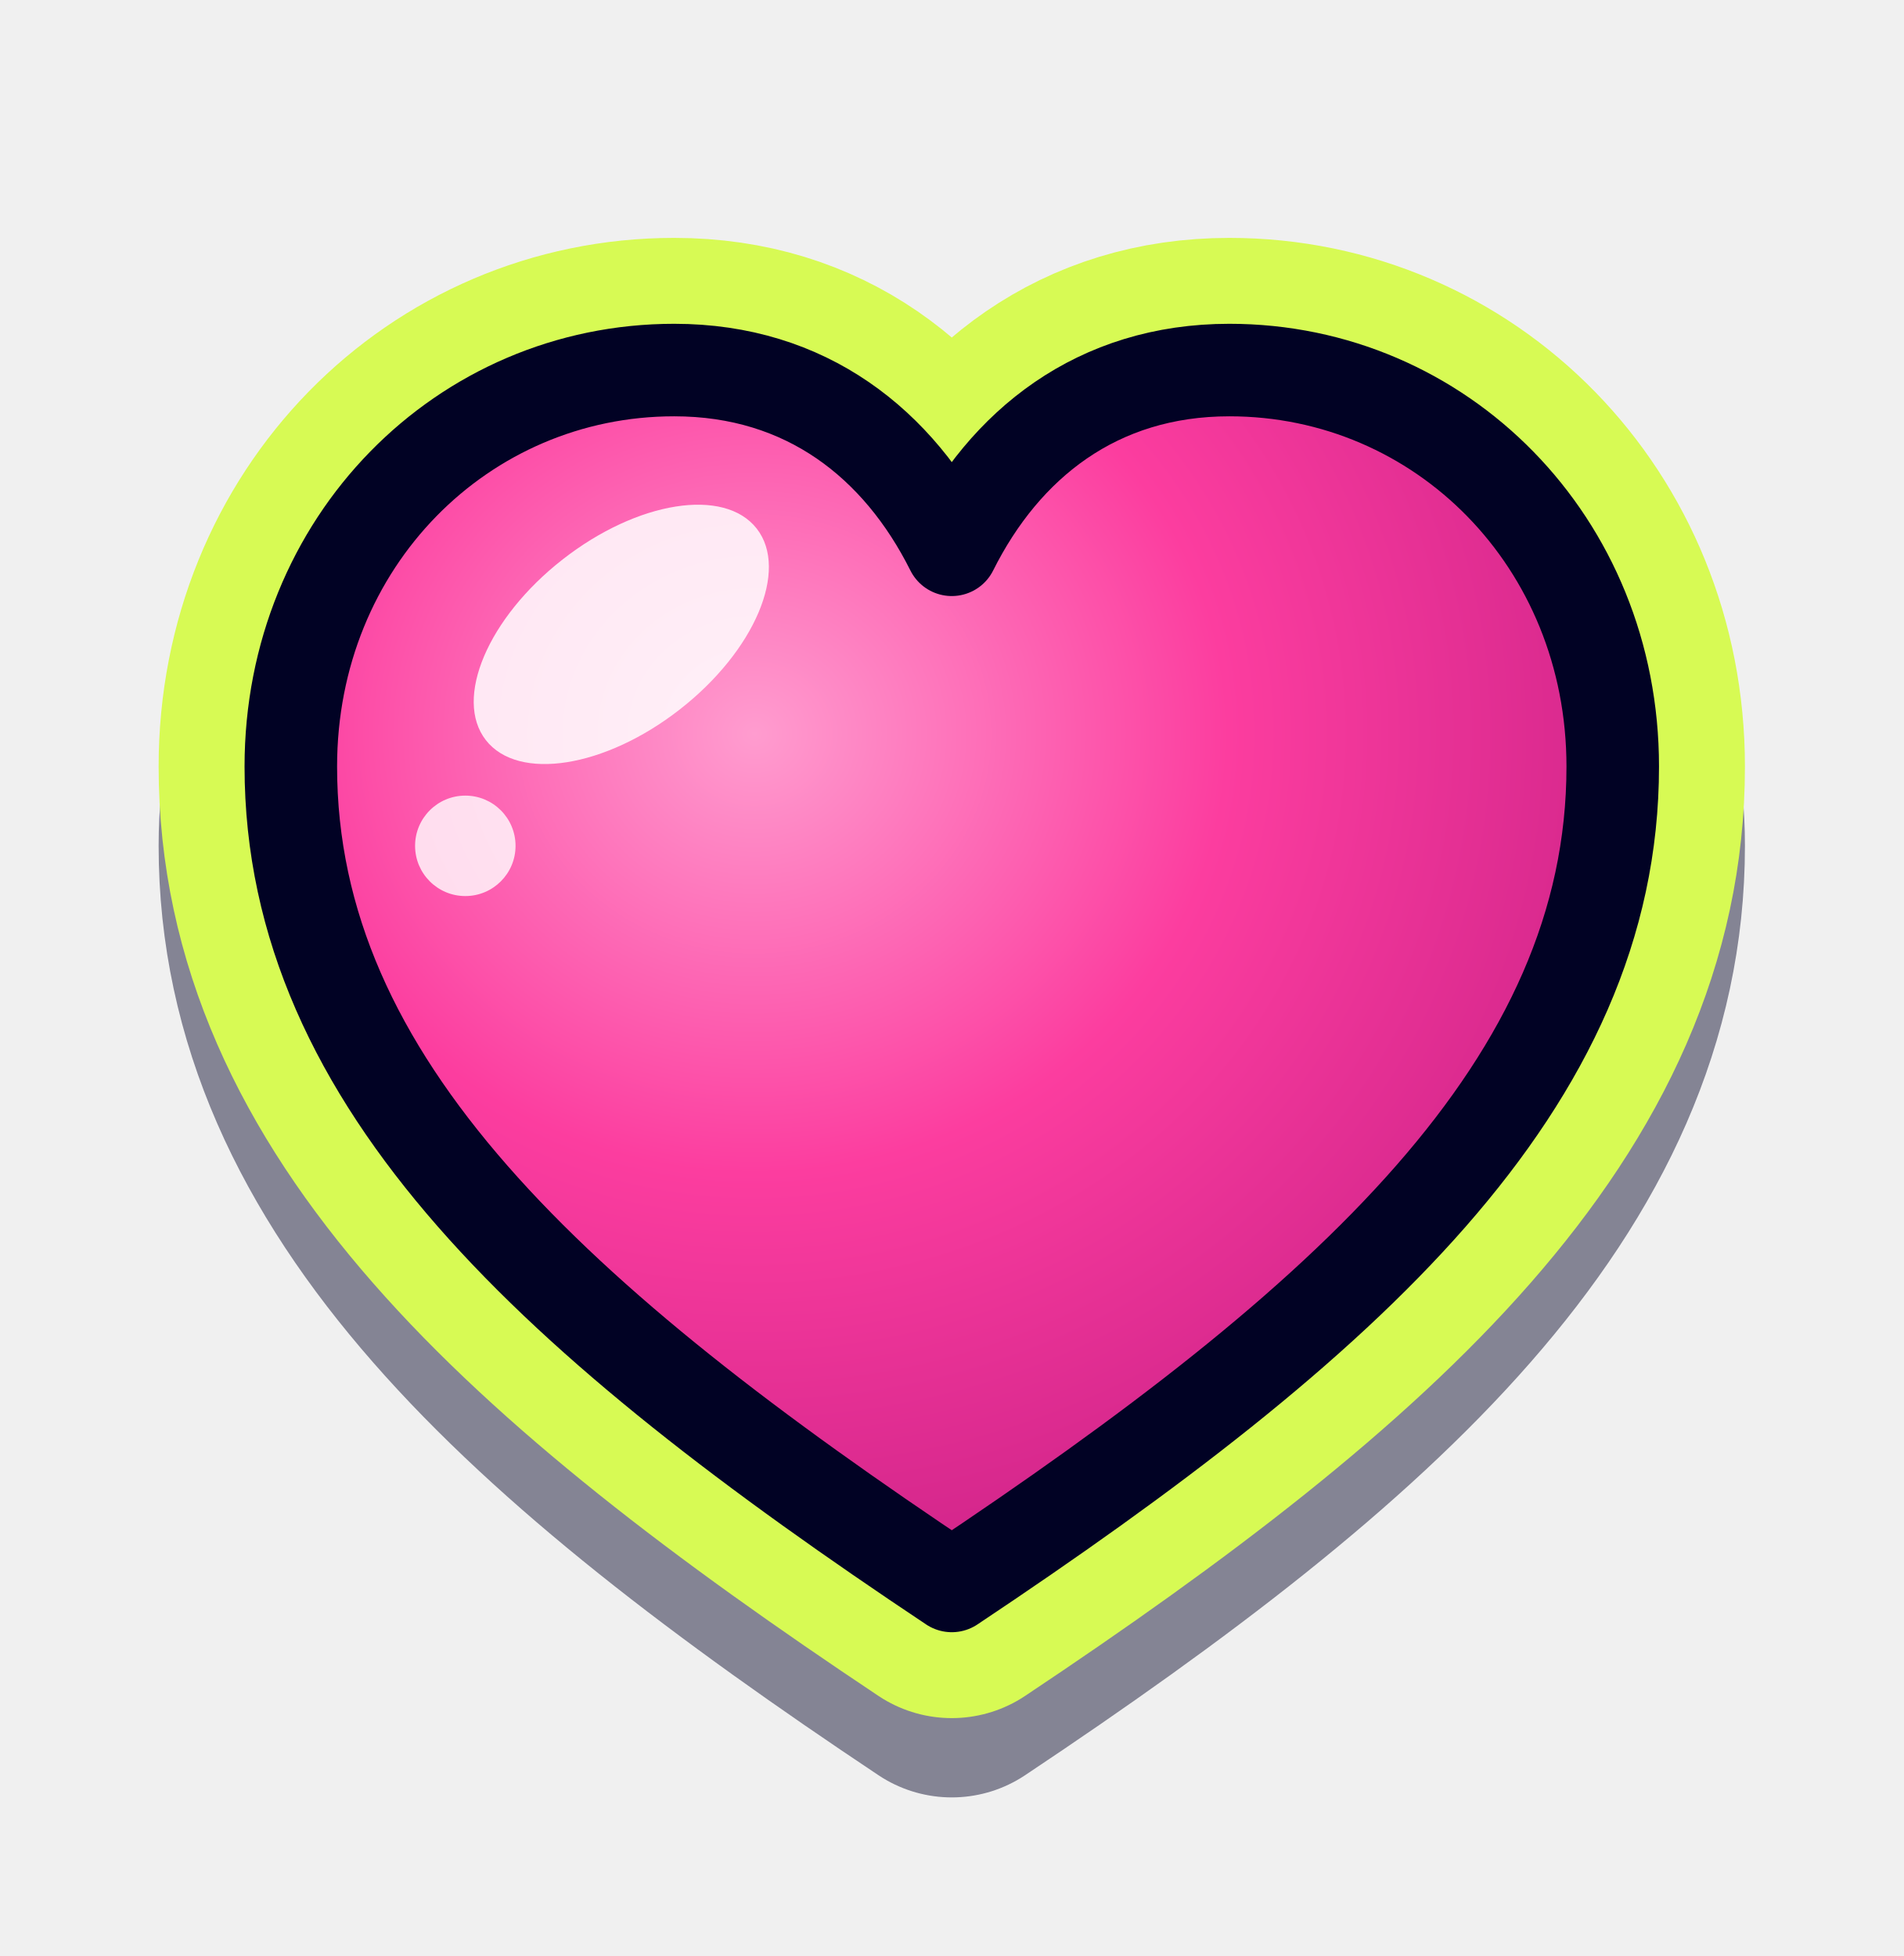
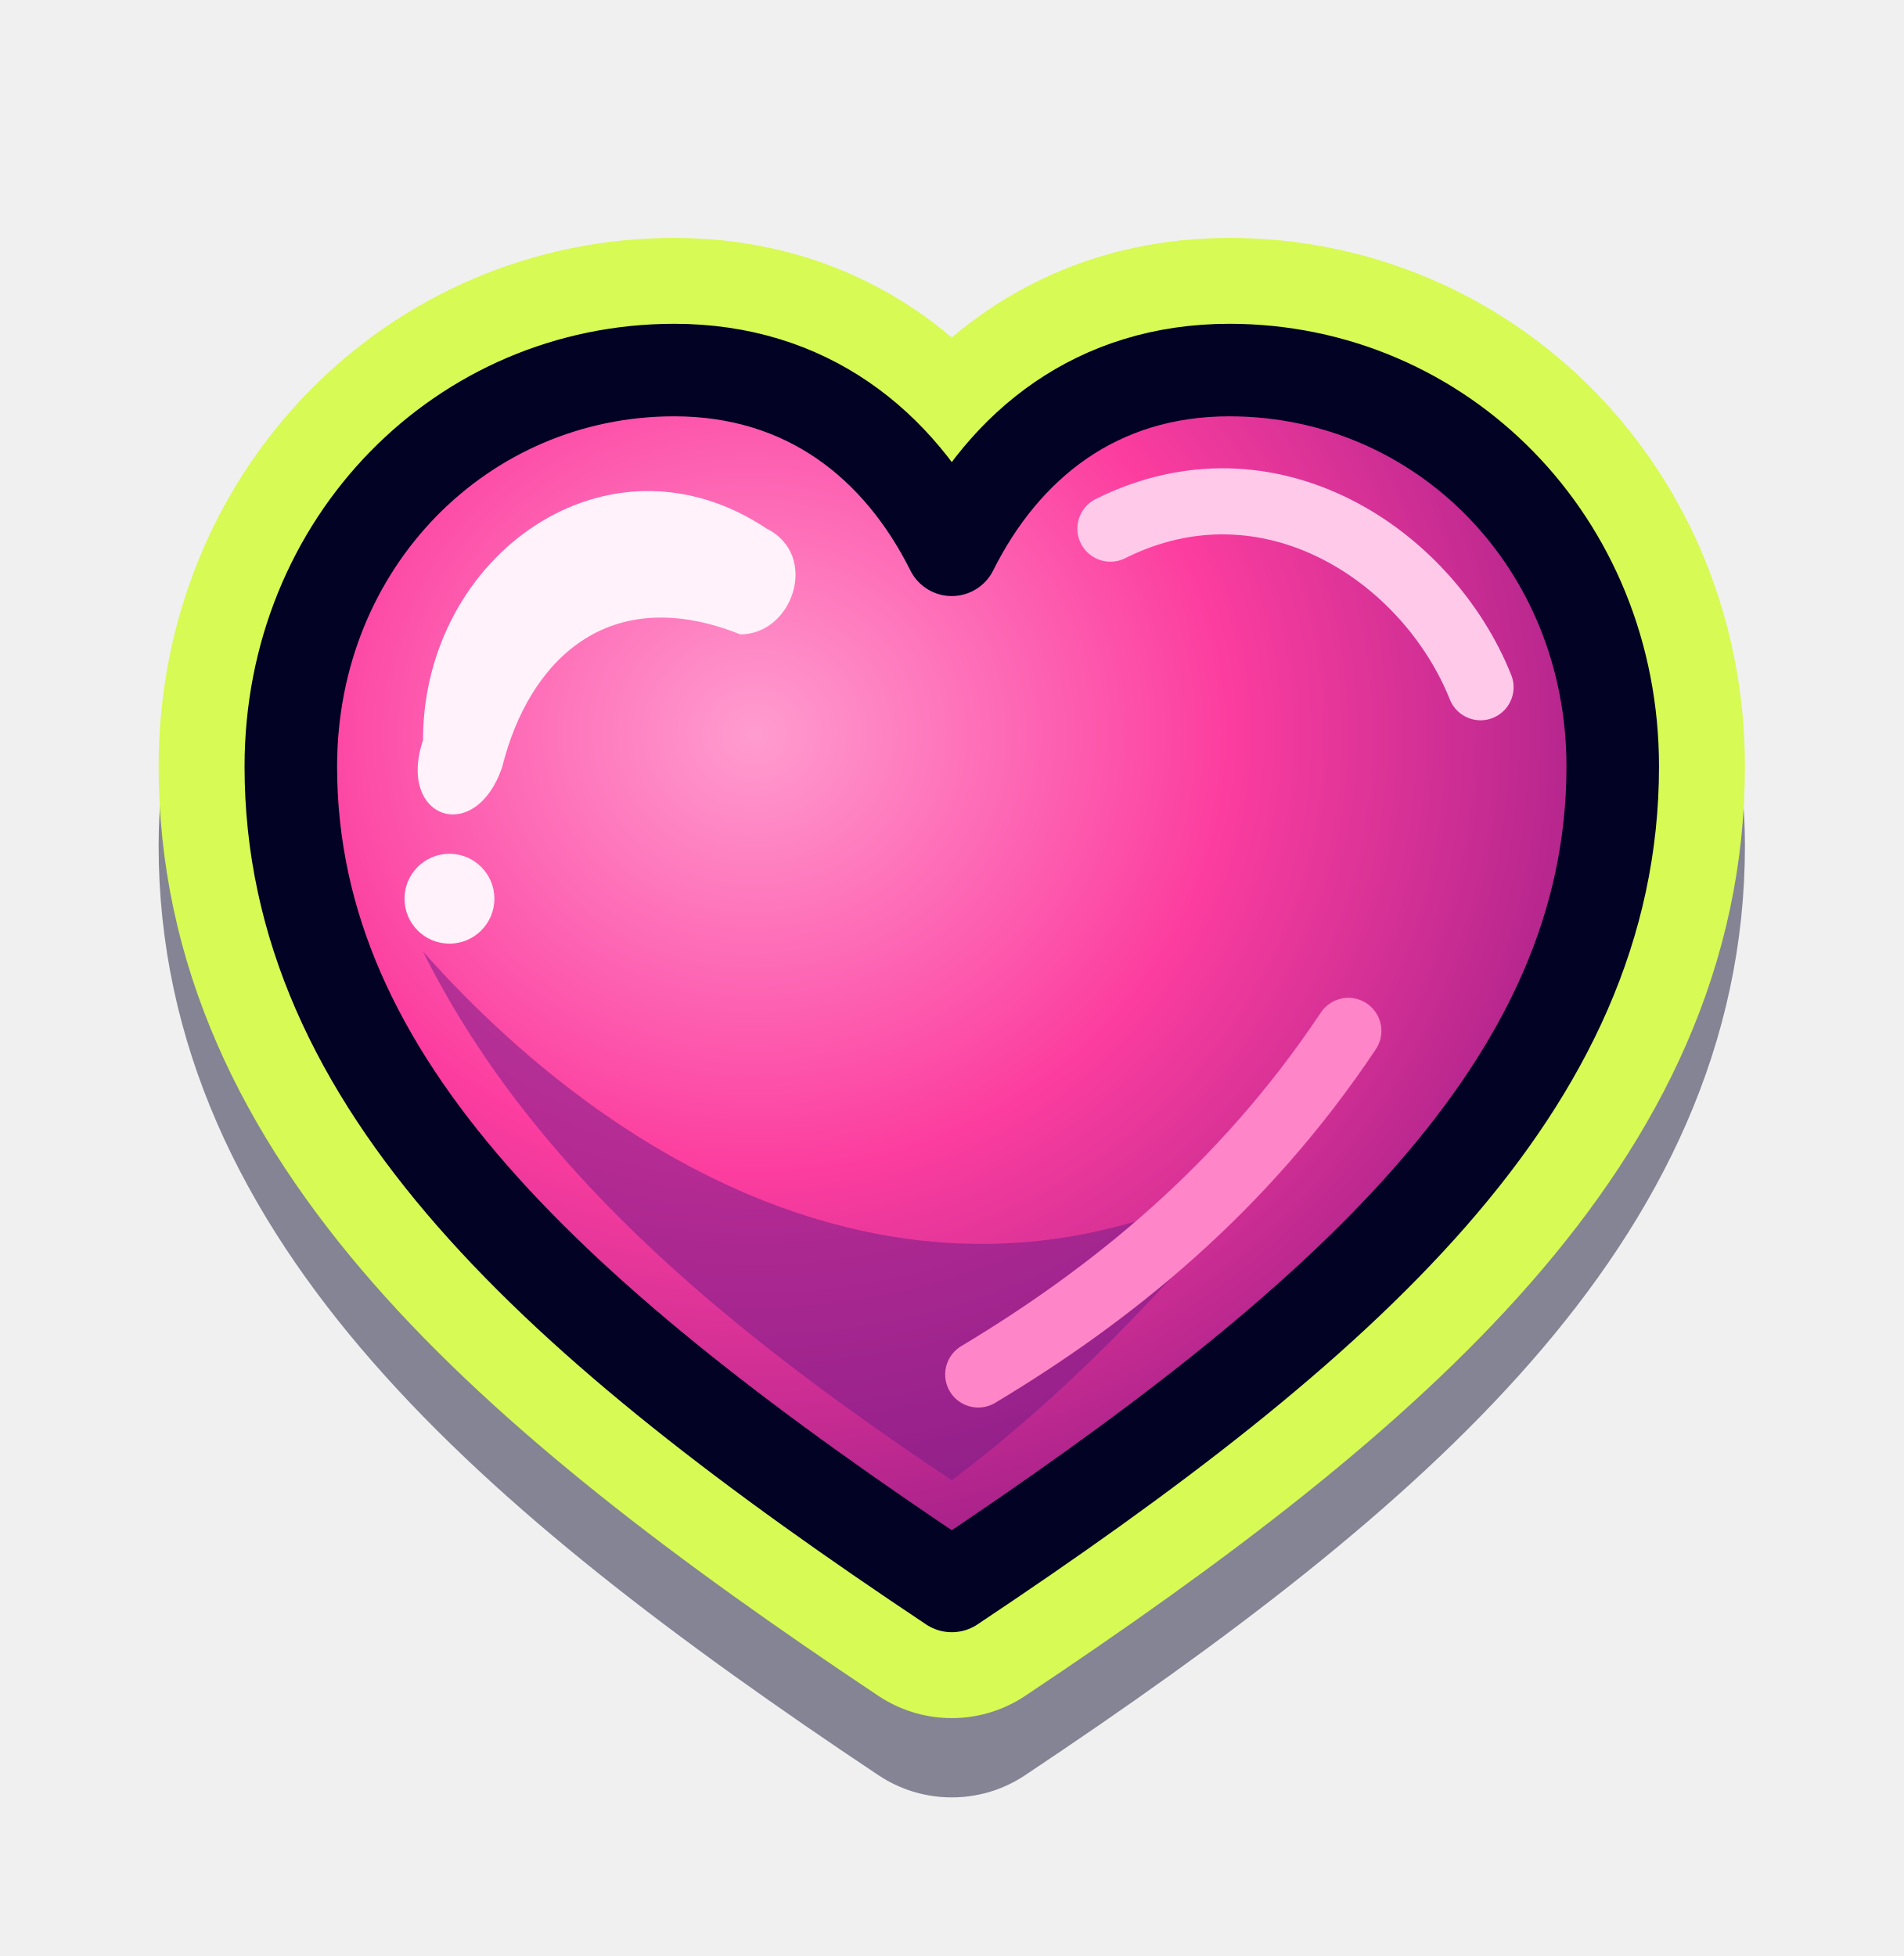
<svg xmlns="http://www.w3.org/2000/svg" xmlns:xlink="http://www.w3.org/1999/xlink" viewBox="-4 -4 72 74">
  <defs>
    <radialGradient id="heart-fill" cx="0.35" cy="0.3" r="0.8">
      <stop offset="0" stop-color="#ff9ccf" />
      <stop offset="0.45" stop-color="#fc3d9f" />
-       <stop offset="1" stop-color="#c41d84" />
+       <stop offset="1" stop-color="#861782" />
    </radialGradient>
    <path id="heart-shape" d="M32 56C17 46 7 37 7 25C7 16.5 13.5 10 21.5 10C26.5 10 30 12.8 32 16.8C34 12.8 37.5 10 42.5 10C50.5 10 57 16.5 57 25C57 37 47 46 32 56Z" />
+     <clipPath id="heart-relief">
+       <use href="#heart-shape" />
+     </clipPath>
  </defs>
  <use xlink:href="#heart-shape" href="#heart-shape" transform="translate(0 3)" fill="none" stroke="#010224" stroke-opacity="0.45" stroke-width="10" stroke-linejoin="round" />
  <use xlink:href="#heart-shape" href="#heart-shape" fill="none" stroke="#d7fa54" stroke-width="10" stroke-linejoin="round" />
  <use xlink:href="#heart-shape" href="#heart-shape" fill="url(#heart-fill)" stroke="#010224" stroke-width="3.5" stroke-linejoin="round" />
-   <ellipse cx="19.5" cy="20" rx="6.5" ry="3.6" transform="rotate(-38 19.5 20)" fill="#fff" fill-opacity="0.85" />
-   <circle cx="13.6" cy="28" r="1.9" fill="#fff" fill-opacity="0.8" />
+   <g clip-path="url(#heart-relief)">
+     <path d="M12 32C20 41 32 47 44 40C40 45 36 49 32 52C23 46 16 40 12 32Z" fill="#781b89" opacity=".55" />
+     <path d="M12 24C12 17 19 12 25 16C27 17 26 20 24 20C19 18 16 21 15 25C14 28 11 27 12 24Z" fill="#fff2fa" />
+     <path d="M38 16C44 13 50 17 52 22" fill="none" stroke="#ffc9ea" stroke-width="2.5" stroke-linecap="round" />
+     <path d="M47 35C43 41 38 45 33 48" fill="none" stroke="#ff85c9" stroke-width="2.5" stroke-linecap="round" />
+     <circle cx="13" cy="30" r="1.7" fill="#fff2fa" />
+   </g>
</svg>
